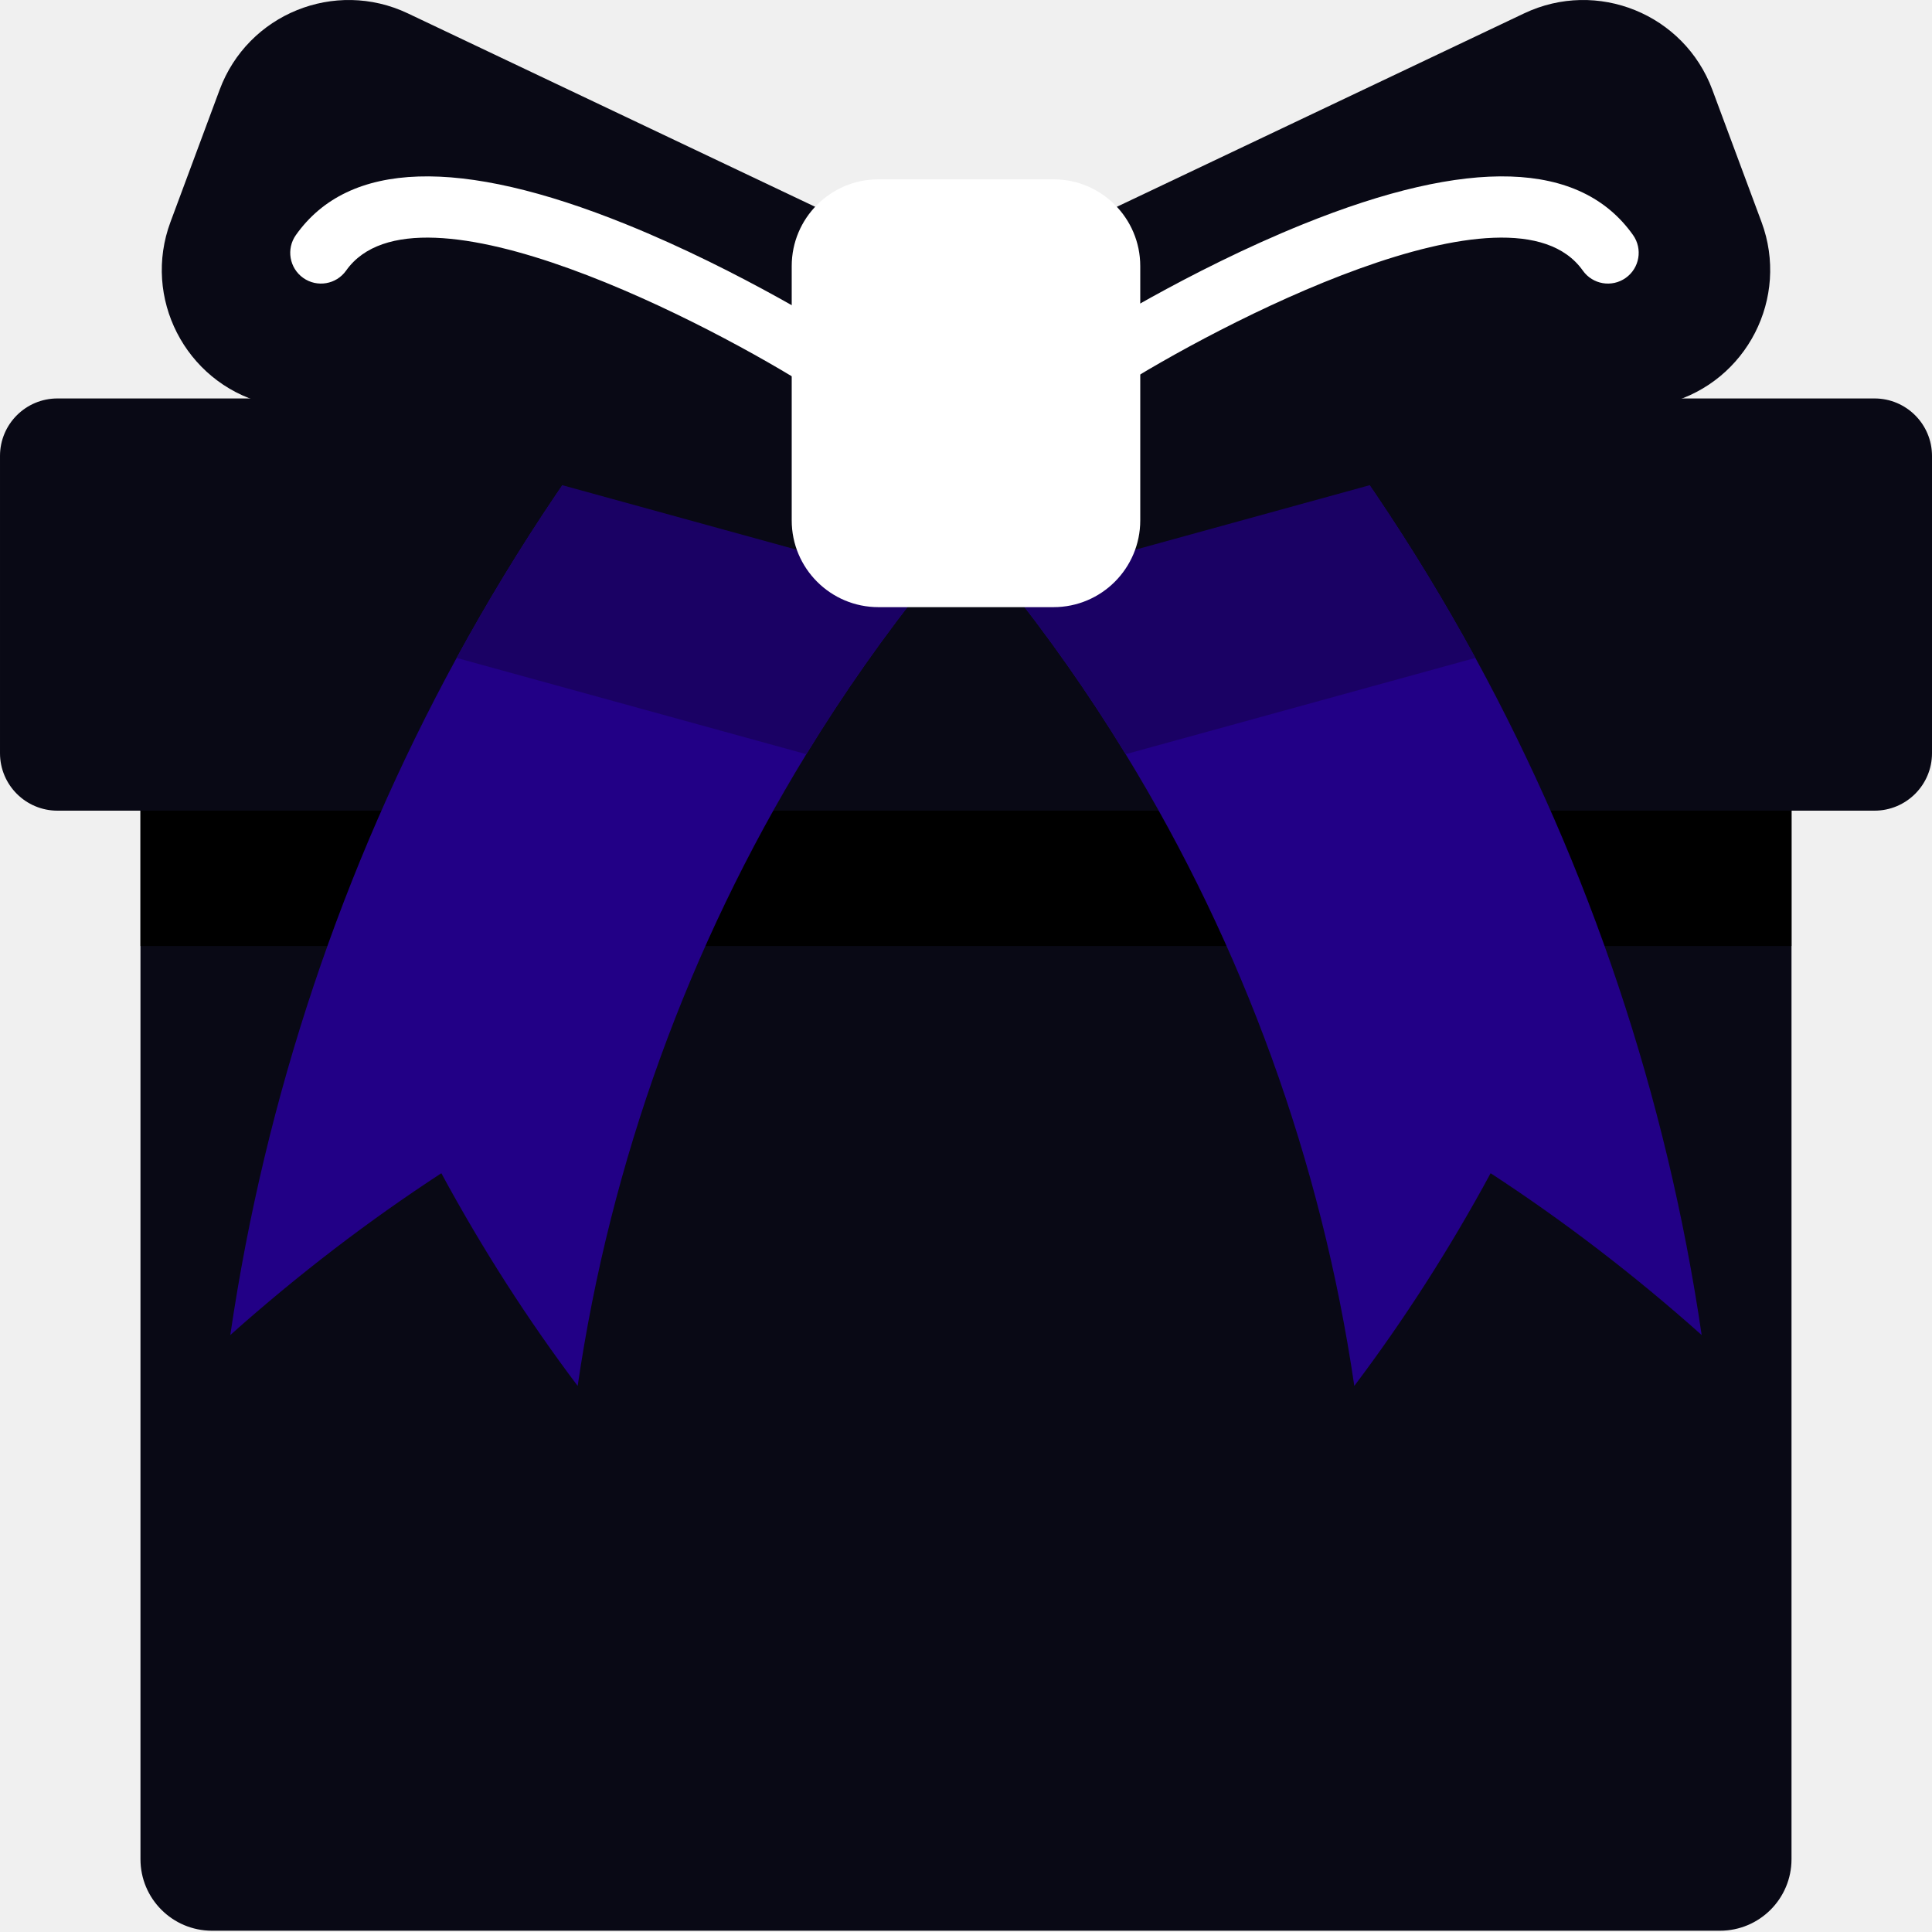
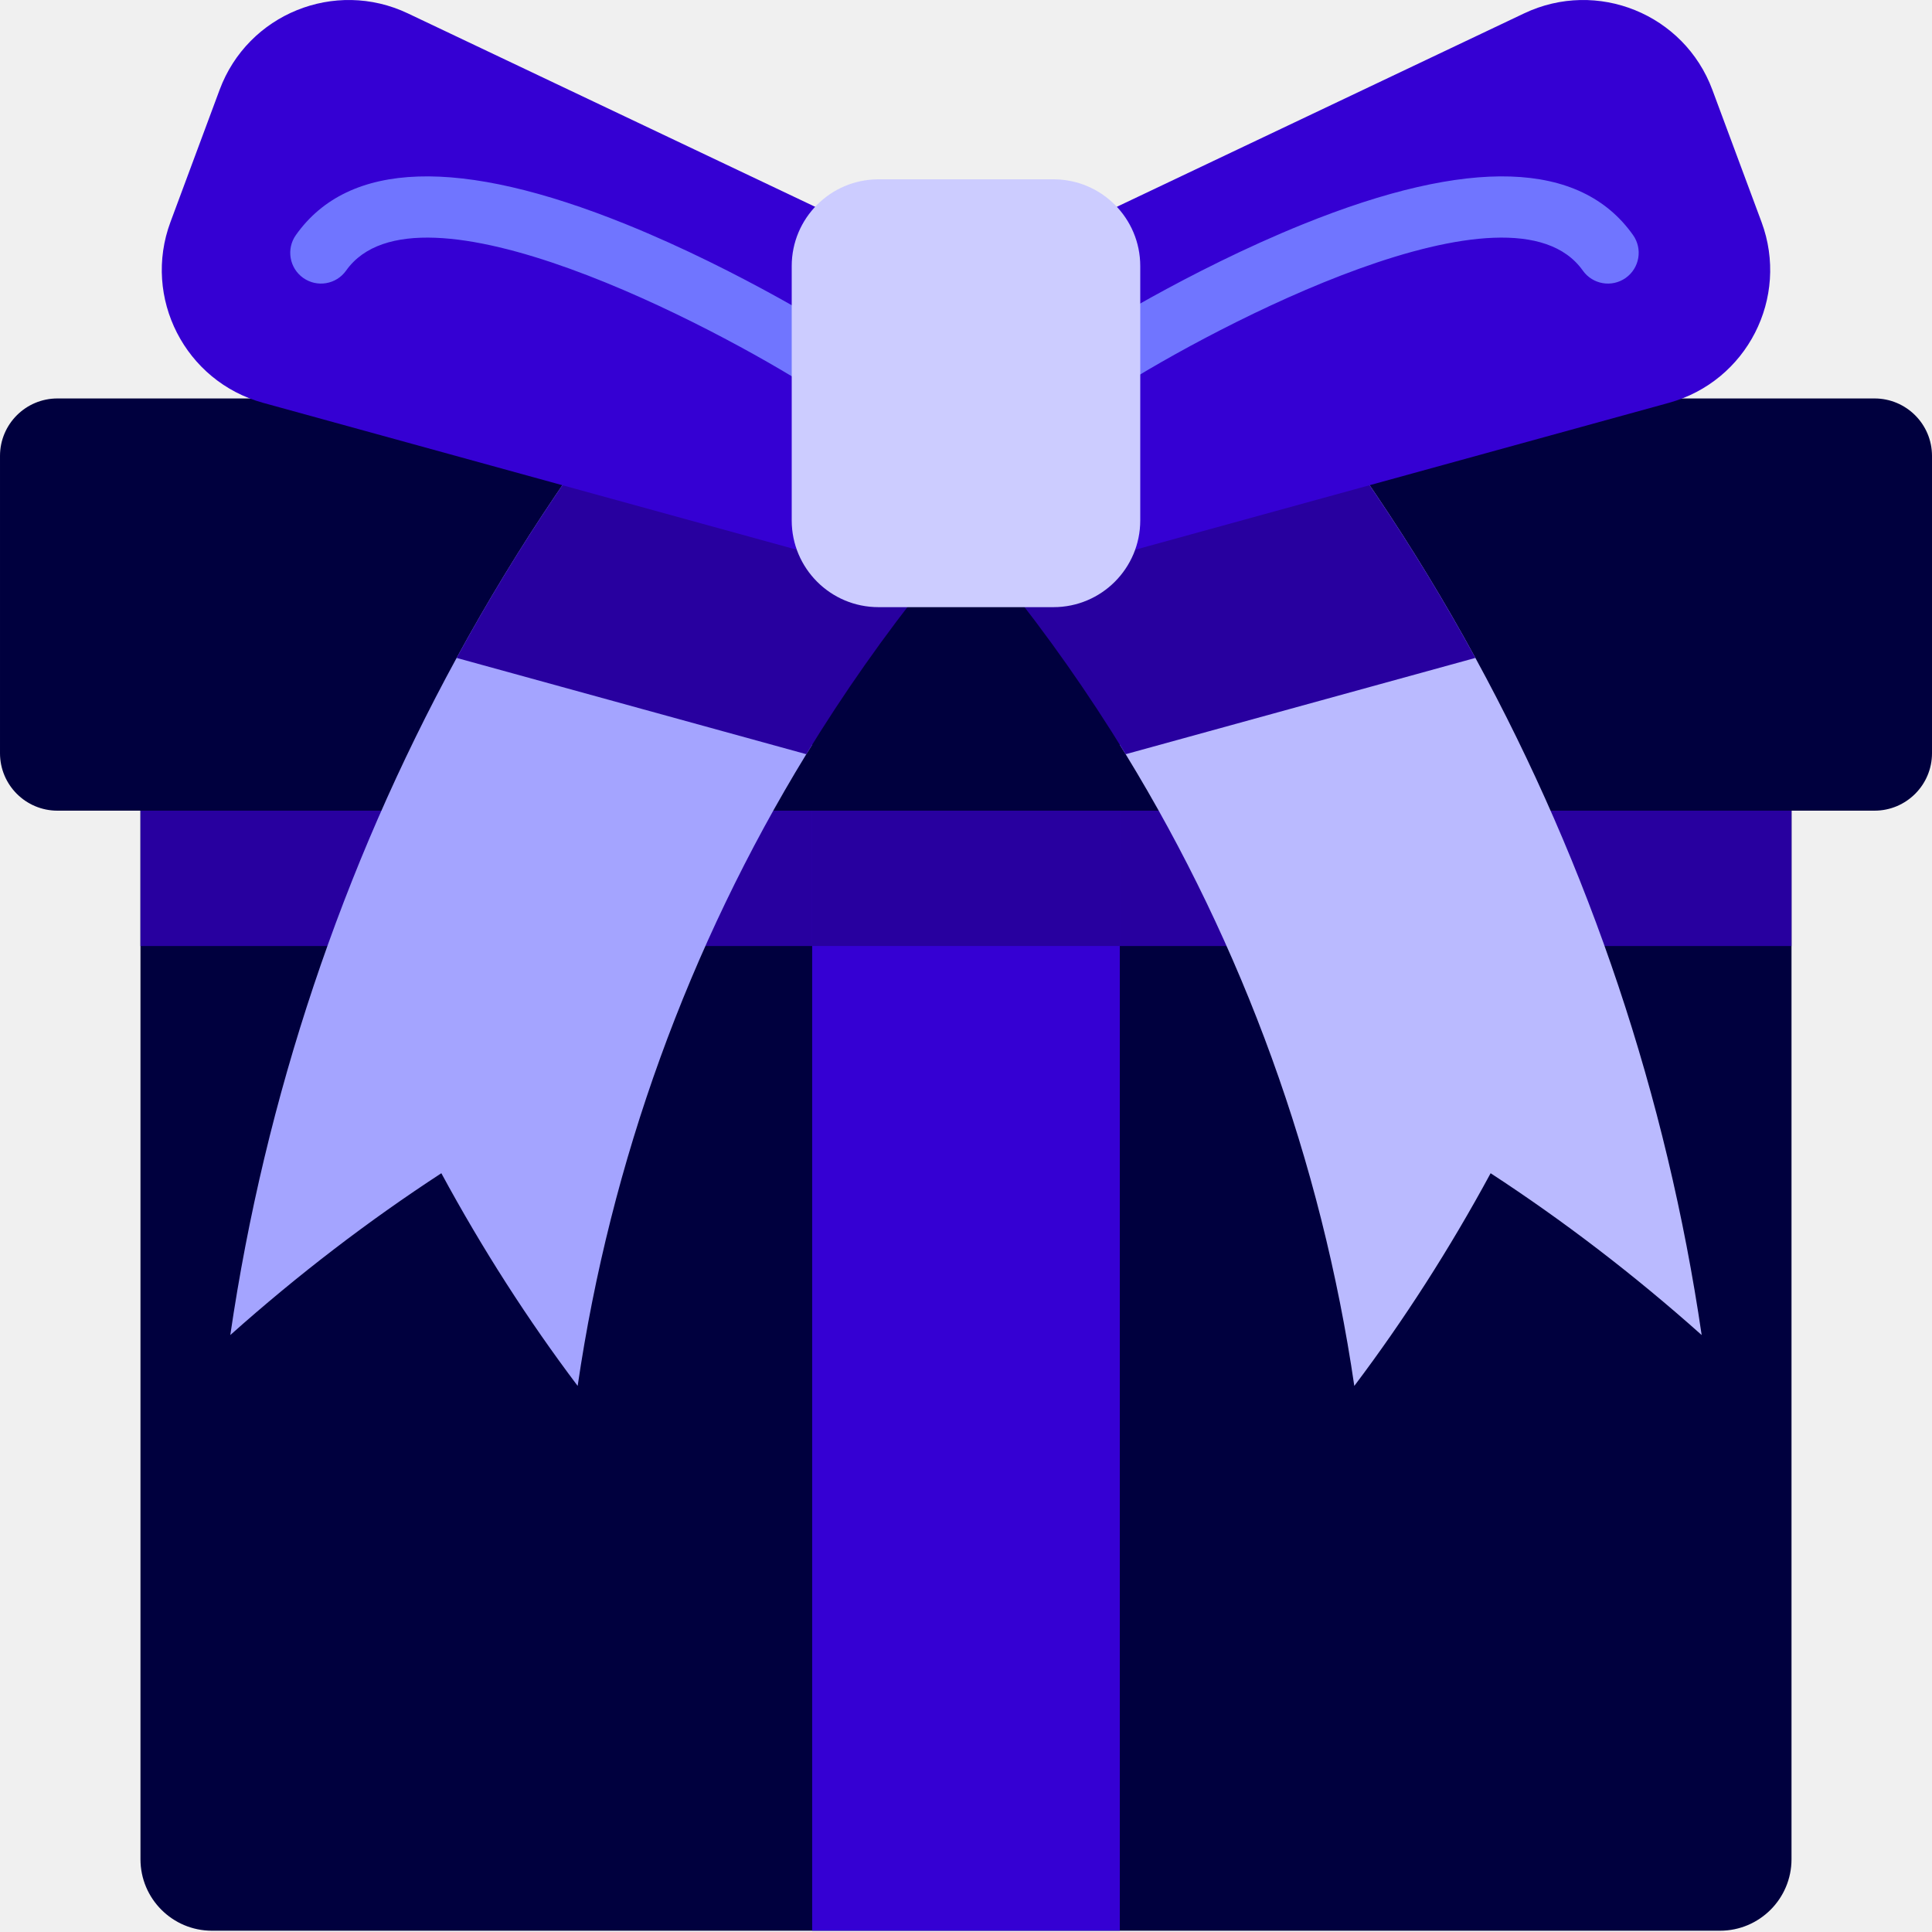
- <svg xmlns="http://www.w3.org/2000/svg" height="512pt" viewBox="0 0 512 512" width="512pt">
-   <path d="m455.812 511.66h-399.633c-10.469 0-18.953-8.484-18.953-18.953v-305.59h437.543v305.59c0 10.469-8.488 18.953-18.957 18.953zm0 0" fill="#090915" />
-   <path d="m37.227 187.117h437.543v63.59h-437.543zm0 0" fill="#000" />
-   <path d="m512 120.824v78.781c0 8.414-6.828 15.23-15.242 15.23h-481.527c-8.414 0-15.23-6.816-15.23-15.23v-78.781c0-8.414 6.816-15.23 15.23-15.23h481.527c8.414 0 15.242 6.816 15.242 15.23zm0 0" fill="#090915" />
-   <path d="m238.594 141.812c-3.324 3.871-6.586 7.797-9.77 11.766-11.863 14.762-22.723 30.23-32.539 46.285-3.02 4.938-5.934 9.926-8.762 14.973h-103.84c6.066-13.766 12.719-27.277 19.926-40.484 13.07-23.961 27.984-46.953 44.648-68.758 3.98-5.207 8.055-10.352 12.23-15.418 2.5-3.055 5.043-6.066 7.621-9.066 9.477 8.164 18.945 16.32 28.426 24.484 1.469 1.258 2.938 2.531 4.402 3.793 11.188 9.633 22.375 19.262 33.559 28.906 1.371 1.164 2.73 2.348 4.098 3.52zm0 0" fill="#090915" />
-   <path d="m393.527 214.836h-103.848c-2.816-5.047-5.742-10.035-8.762-14.973-9.816-16.055-20.688-31.523-32.539-46.285-3.195-3.969-6.457-7.895-9.785-11.766 1.371-1.172 2.73-2.348 4.102-3.52 11.195-9.645 22.383-19.285 33.566-28.906 1.469-1.262 2.938-2.535 4.406-3.793 9.477-8.164 18.957-16.32 28.426-24.484 2.578 2.992 5.121 6.012 7.621 9.059 4.184 5.074 8.262 10.219 12.23 15.426 16.664 21.805 31.578 44.797 44.656 68.758 7.207 13.207 13.859 26.719 19.926 40.484zm0 0" fill="#090915" />
-   <g fill="#220086">
-     <path d="m255.992 141.82c-3.328 3.867-6.59 7.793-9.773 11.762-11.859 14.762-22.723 30.23-32.539 46.289-31.164 50.941-51.863 107.848-60.594 167.41-13.121-17.402-25.23-36.23-36.125-56.363-19.164 12.5-37.895 26.797-55.93 42.883 9.262-63.18 29.668-123.906 59.977-179.445 16.188-29.68 35.211-57.879 56.875-84.176 2.5-3.055 5.043-6.062 7.621-9.066 10.945 9.426 21.883 18.852 32.832 28.277 11.184 9.633 22.371 19.262 33.559 28.906 1.367 1.164 2.727 2.348 4.098 3.523zm0 0" />
-     <path d="m450.961 353.801c-18.035-16.086-36.766-30.383-55.93-42.883-10.895 20.133-23.004 38.961-36.125 56.363-8.73-59.562-29.426-116.469-60.594-167.41-9.816-16.059-20.688-31.527-32.539-46.289-3.195-3.969-6.457-7.895-9.781-11.762 1.367-1.176 2.727-2.352 4.098-3.523 11.195-9.645 22.383-19.285 33.57-28.906 10.945-9.438 21.895-18.852 32.828-28.277 2.578 2.992 5.121 6.012 7.621 9.059 21.668 26.297 40.691 54.496 56.887 84.184 30.301 55.539 50.703 116.266 59.965 179.445zm0 0" />
+ <svg xmlns="http://www.w3.org/2000/svg" height="512pt" viewBox="0 0 512 512" width="512pt" style="&#10;    background: #090915;&#10;">
+   <path d="m455.812 511.66h-399.633c-10.469 0-18.953-8.484-18.953-18.953v-305.59h437.543v305.59c0 10.469-8.488 18.953-18.957 18.953zm0 0" fill="#ffc73b" style="&#10;    fill: rgb(0 0 62);&#10;" />
+   <path d="m37.227 187.117h437.543v63.59h-437.543zm0 0" fill="#28009f" />
+   <path d="m512 120.824v78.781c0 8.414-6.828 15.23-15.242 15.23h-481.527c-8.414 0-15.23-6.816-15.23-15.23v-78.781c0-8.414 6.816-15.23 15.23-15.23h481.527c8.414 0 15.242 6.816 15.242 15.23zm0 0" fill="#ffc73b" style="&#10;    fill: rgb(0 0 62);&#10;" />
+   <path d="m238.594 141.812c-3.324 3.871-6.586 7.797-9.77 11.766-11.863 14.762-22.723 30.23-32.539 46.285-3.02 4.938-5.934 9.926-8.762 14.973h-103.84c6.066-13.766 12.719-27.277 19.926-40.484 13.07-23.961 27.984-46.953 44.648-68.758 3.98-5.207 8.055-10.352 12.23-15.418 2.5-3.055 5.043-6.066 7.621-9.066 9.477 8.164 18.945 16.32 28.426 24.484 1.469 1.258 2.938 2.531 4.402 3.793 11.188 9.633 22.375 19.262 33.559 28.906 1.371 1.164 2.73 2.348 4.098 3.52zm0 0" fill="#efb025" style="&#10;    fill: rgb(0 0 62);&#10;" />
+   <path d="m393.527 214.836h-103.848c-2.816-5.047-5.742-10.035-8.762-14.973-9.816-16.055-20.688-31.523-32.539-46.285-3.195-3.969-6.457-7.895-9.785-11.766 1.371-1.172 2.73-2.348 4.102-3.52 11.195-9.645 22.383-19.285 33.566-28.906 1.469-1.262 2.938-2.535 4.406-3.793 9.477-8.164 18.957-16.32 28.426-24.484 2.578 2.992 5.121 6.012 7.621 9.059 4.184 5.074 8.262 10.219 12.23 15.426 16.664 21.805 31.578 44.797 44.656 68.758 7.207 13.207 13.859 26.719 19.926 40.484zm0 0" fill="#efb025" style="&#10;    fill: rgb(0 0 62);&#10;" />
+   <g fill="white">
+     <path d="m255.992 141.82c-3.328 3.867-6.59 7.793-9.773 11.762-11.859 14.762-22.723 30.23-32.539 46.289-31.164 50.941-51.863 107.848-60.594 167.41-13.121-17.402-25.23-36.23-36.125-56.363-19.164 12.5-37.895 26.797-55.93 42.883 9.262-63.18 29.668-123.906 59.977-179.445 16.188-29.68 35.211-57.879 56.875-84.176 2.5-3.055 5.043-6.062 7.621-9.066 10.945 9.426 21.883 18.852 32.832 28.277 11.184 9.633 22.371 19.262 33.559 28.906 1.367 1.164 2.727 2.348 4.098 3.523zm0 0" style="&#10;    fill: rgb(164 164 255);&#10;" />
+     <path d="m450.961 353.801c-18.035-16.086-36.766-30.383-55.93-42.883-10.895 20.133-23.004 38.961-36.125 56.363-8.73-59.562-29.426-116.469-60.594-167.41-9.816-16.059-20.688-31.527-32.539-46.289-3.195-3.969-6.457-7.895-9.781-11.762 1.367-1.176 2.727-2.352 4.098-3.523 11.195-9.645 22.383-19.285 33.57-28.906 10.945-9.438 21.895-18.852 32.828-28.277 2.578 2.992 5.121 6.012 7.621 9.059 21.668 26.297 40.691 54.496 56.887 84.184 30.301 55.539 50.703 116.266 59.965 179.445zm0 0" style="&#10;    fill: rgb(186 186 255);&#10;" />
+     <path d="m215.234 141.82h81.527v73.016h-81.527zm0 0" style="&#10;    fill: rgb(0 0 62);&#10;" />
  </g>
-   <path d="m390.996 174.355-92.684 25.516c-9.816-16.059-20.688-31.527-32.539-46.289l-5.684-15.285-4.098-11.023 37.668-17.883 40.449-19.219c21.668 26.297 40.691 54.496 56.887 84.184zm0 0" fill="#1a0164" />
-   <path d="m255.992 127.273-4.098 11.023-5.676 15.285c-11.859 14.762-22.723 30.23-32.539 46.289l-92.672-25.516c16.188-29.68 35.211-57.879 56.875-84.176l40.453 19.211zm0 0" fill="#1a0164" />
-   <path d="m403.914 3.543-147.918 70.246 28.414 76.418 157.883-43.457c20.648-5.684 31.992-27.844 24.527-47.918l-13.031-35.039c-7.461-20.074-30.527-29.438-49.875-20.25zm0 0" fill="#090915" />
-   <path d="m108.078 3.543 147.918 70.246-28.414 76.418-157.879-43.457c-20.648-5.684-31.992-27.844-24.527-47.918l13.027-35.039c7.465-20.074 30.527-29.438 49.875-20.25zm0 0" fill="#090915" />
-   <path d="m291.316 104.5c-2.688 0-5.324-1.328-6.875-3.762-2.426-3.793-1.32-8.832 2.473-11.258 1.121-.715 27.762-17.668 58.348-30.039 44.094-17.836 73.539-16.879 87.508 2.844 2.605 3.676 1.734 8.766-1.941 11.367-3.676 2.602-8.762 1.734-11.363-1.941-18.938-26.734-97.676 14.836-123.766 31.508-1.359.867-2.879 1.281-4.383 1.281zm0 0" fill="#fff" />
-   <path d="m219.871 104.5c-1.504 0-3.023-.414-4.383-1.281-26.09-16.672-104.828-58.242-123.766-31.508-2.605 3.676-7.691 4.543-11.367 1.941-3.672-2.605-4.543-7.691-1.938-11.367 13.969-19.723 43.41-20.68 87.508-2.844 30.586 12.367 57.227 29.324 58.348 30.039 3.793 2.426 4.898 7.465 2.477 11.258-1.559 2.434-4.191 3.762-6.879 3.762zm0 0" fill="#fff" />
-   <path d="m279.191 47.523h-46.391c-12.695 0-22.988 10.293-22.988 22.992v67.395c0 12.699 10.293 22.992 22.988 22.992h46.391c12.695 0 22.988-10.293 22.988-22.992v-67.395c0-12.699-10.293-22.992-22.988-22.992zm0 0" fill="#fff" />
+   <path d="m390.996 174.355-92.684 25.516c-9.816-16.059-20.688-31.527-32.539-46.289l-5.684-15.285-4.098-11.023 37.668-17.883 40.449-19.219c21.668 26.297 40.691 54.496 56.887 84.184zm0 0" fill="#ea2f2f" style="&#10;    fill: #28009f;&#10;" />
+   <path d="m255.992 127.273-4.098 11.023-5.676 15.285c-11.859 14.762-22.723 30.23-32.539 46.289l-92.672-25.516c16.188-29.68 35.211-57.879 56.875-84.176l40.453 19.211zm0 0" fill="#ea2f2f" style="&#10;    fill: #28009f;&#10;" />
+   <path d="m403.914 3.543-147.918 70.246 28.414 76.418 157.883-43.457c20.648-5.684 31.992-27.844 24.527-47.918l-13.031-35.039c-7.461-20.074-30.527-29.438-49.875-20.25zm0 0" fill="#ff4440" style="&#10;    fill: #3500d3;&#10;" />
+   <path d="m108.078 3.543 147.918 70.246-28.414 76.418-157.879-43.457c-20.648-5.684-31.992-27.844-24.527-47.918l13.027-35.039c7.465-20.074 30.527-29.438 49.875-20.25zm0 0" fill="#ff4440" style="&#10;    fill: #3500d3;&#10;" />
+   <path d="m291.316 104.5c-2.688 0-5.324-1.328-6.875-3.762-2.426-3.793-1.32-8.832 2.473-11.258 1.121-.715 27.762-17.668 58.348-30.039 44.094-17.836 73.539-16.879 87.508 2.844 2.605 3.676 1.734 8.766-1.941 11.367-3.676 2.602-8.762 1.734-11.363-1.941-18.938-26.734-97.676 14.836-123.766 31.508-1.359.867-2.879 1.281-4.383 1.281zm0 0" fill="#ea2f2f" style="&#10;    fill: #7075ff;&#10;" />
+   <path d="m219.871 104.5c-1.504 0-3.023-.414-4.383-1.281-26.09-16.672-104.828-58.242-123.766-31.508-2.605 3.676-7.691 4.543-11.367 1.941-3.672-2.605-4.543-7.691-1.938-11.367 13.969-19.723 43.41-20.68 87.508-2.844 30.586 12.367 57.227 29.324 58.348 30.039 3.793 2.426 4.898 7.465 2.477 11.258-1.559 2.434-4.191 3.762-6.879 3.762zm0 0" fill="#ea2f2f" style="&#10;    fill: #7075ff;&#10;" />
+   <path d="m279.191 47.523h-46.391c-12.695 0-22.988 10.293-22.988 22.992v67.395c0 12.699 10.293 22.992 22.988 22.992h46.391c12.695 0 22.988-10.293 22.988-22.992v-67.395c0-12.699-10.293-22.992-22.988-22.992zm0 0" fill="#ea2f2f" style="&#10;    fill: #ccccff;&#10;" />
+   <path d="m215.234 214.836h81.527v296.824h-81.527zm0 0" fill="#3500d3" />
+   <path d="m215.234 214.836h81.527v35.871h-81.527zm0 0" fill="#ea2f2f" style="&#10;    fill: #28009f;&#10;" />
</svg>
